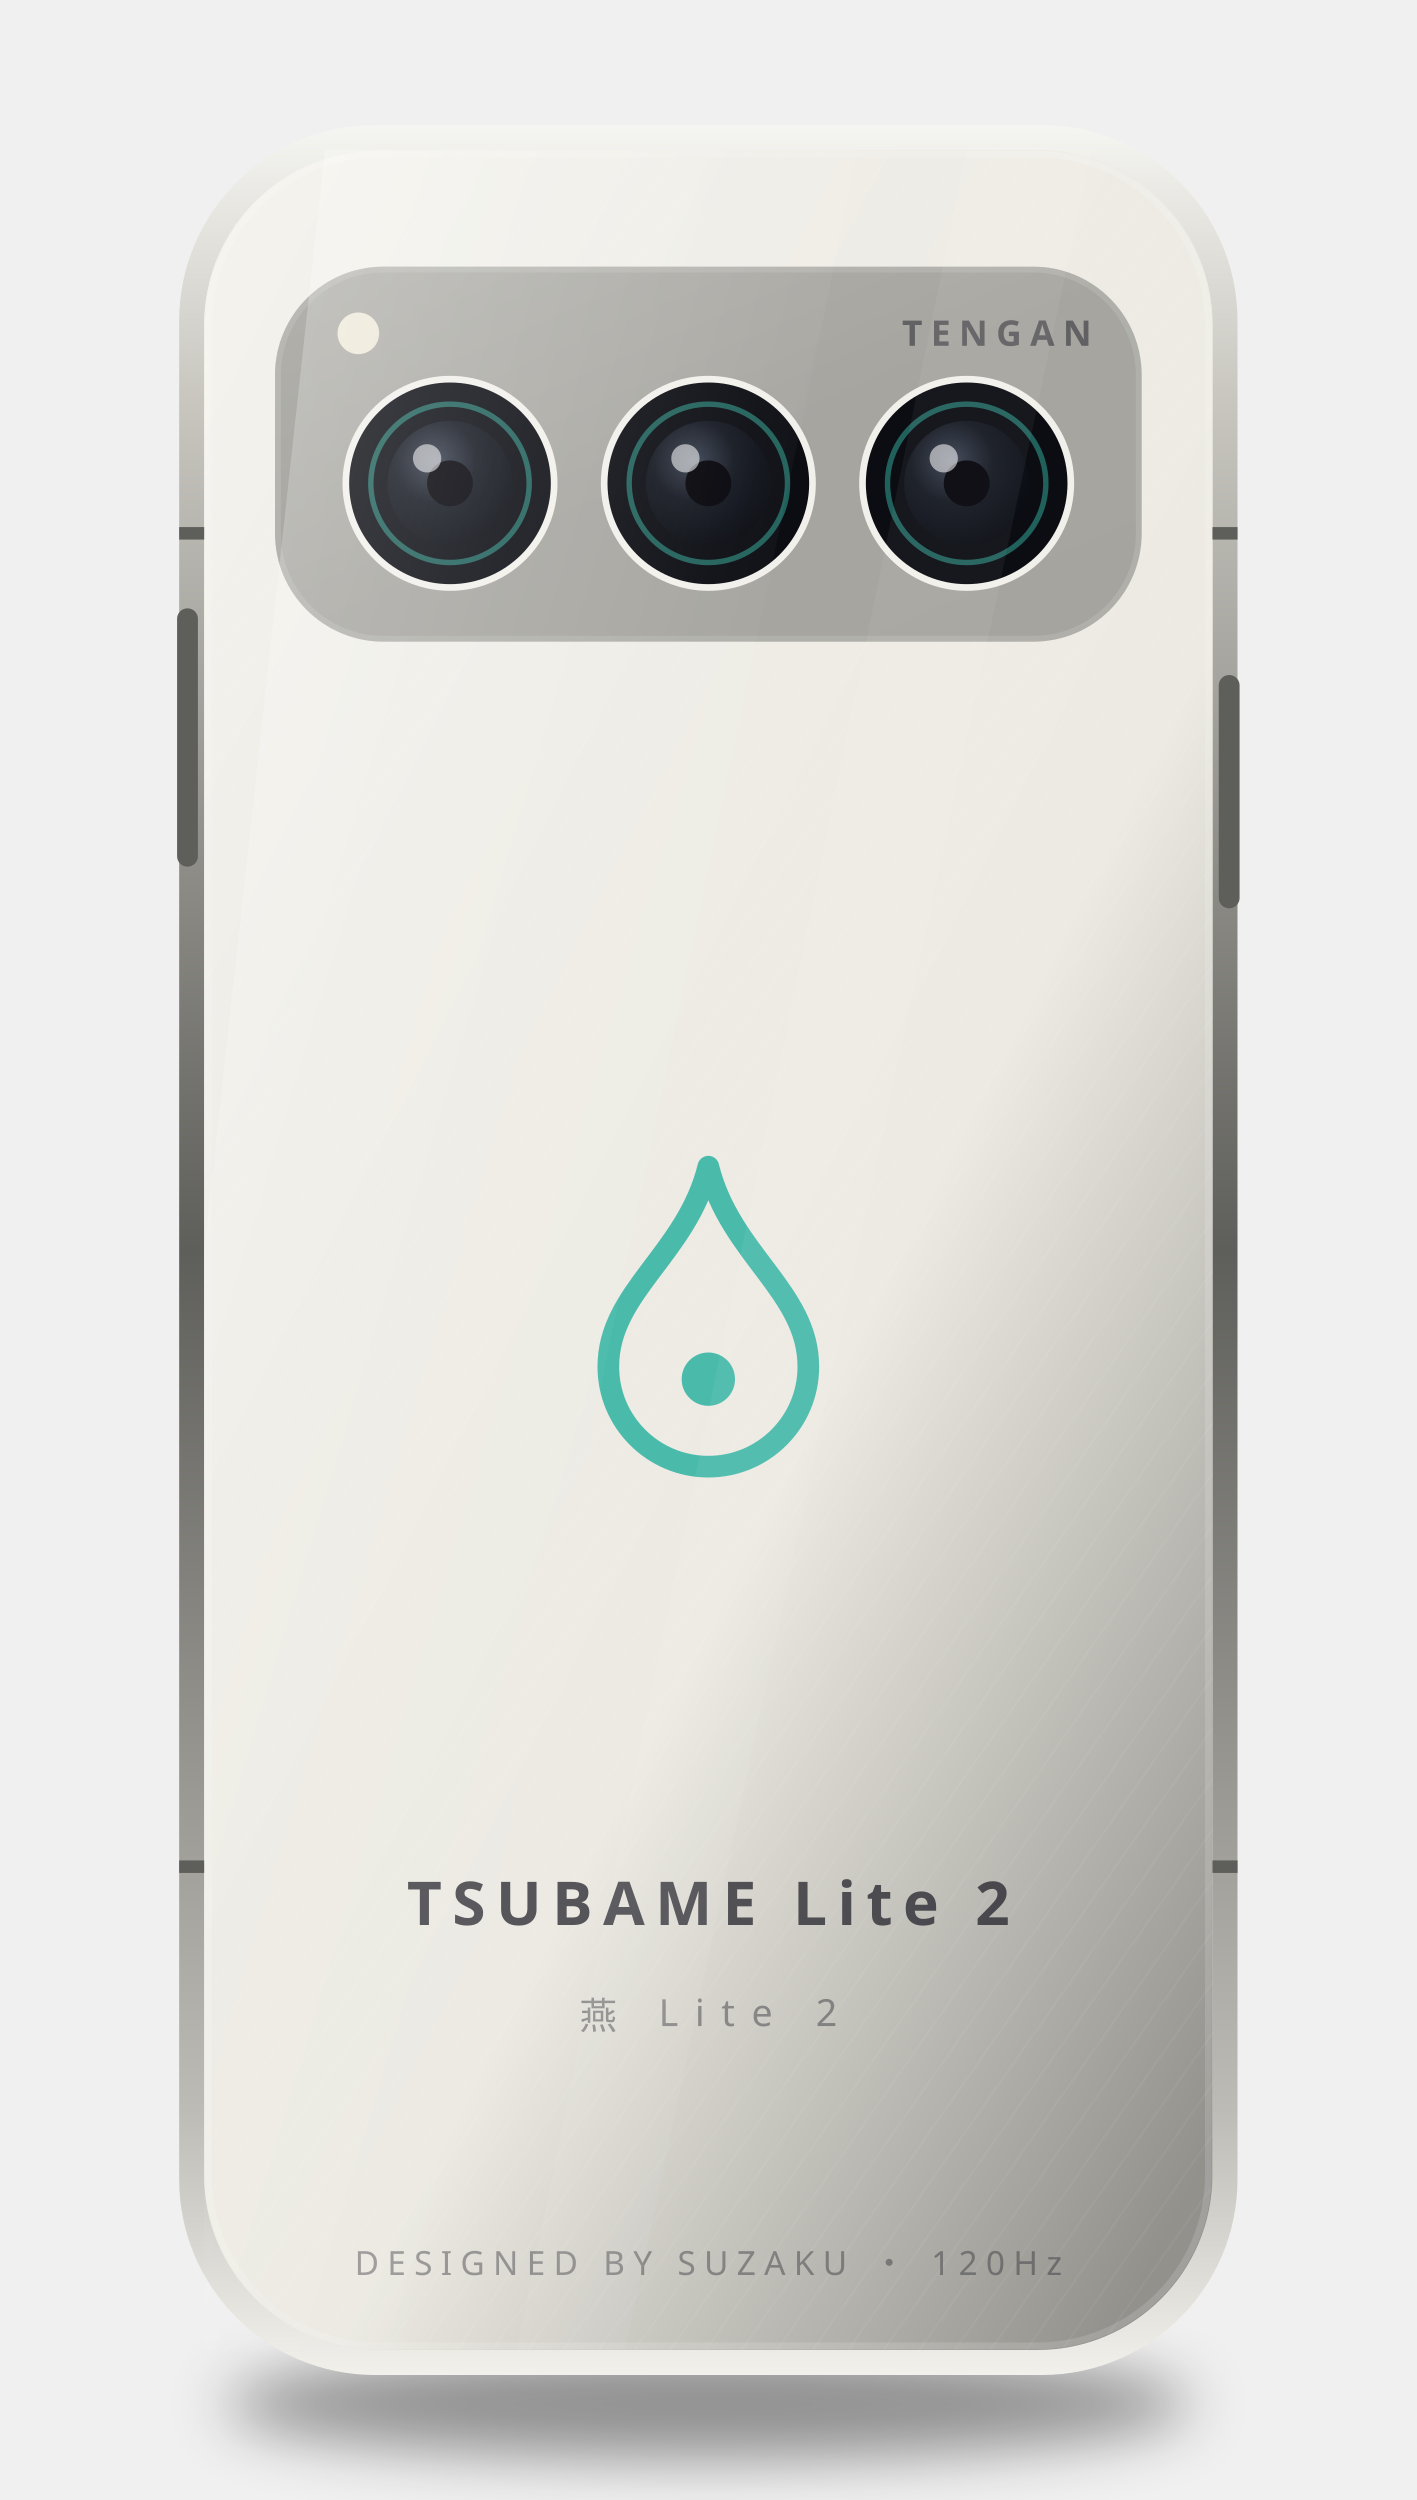
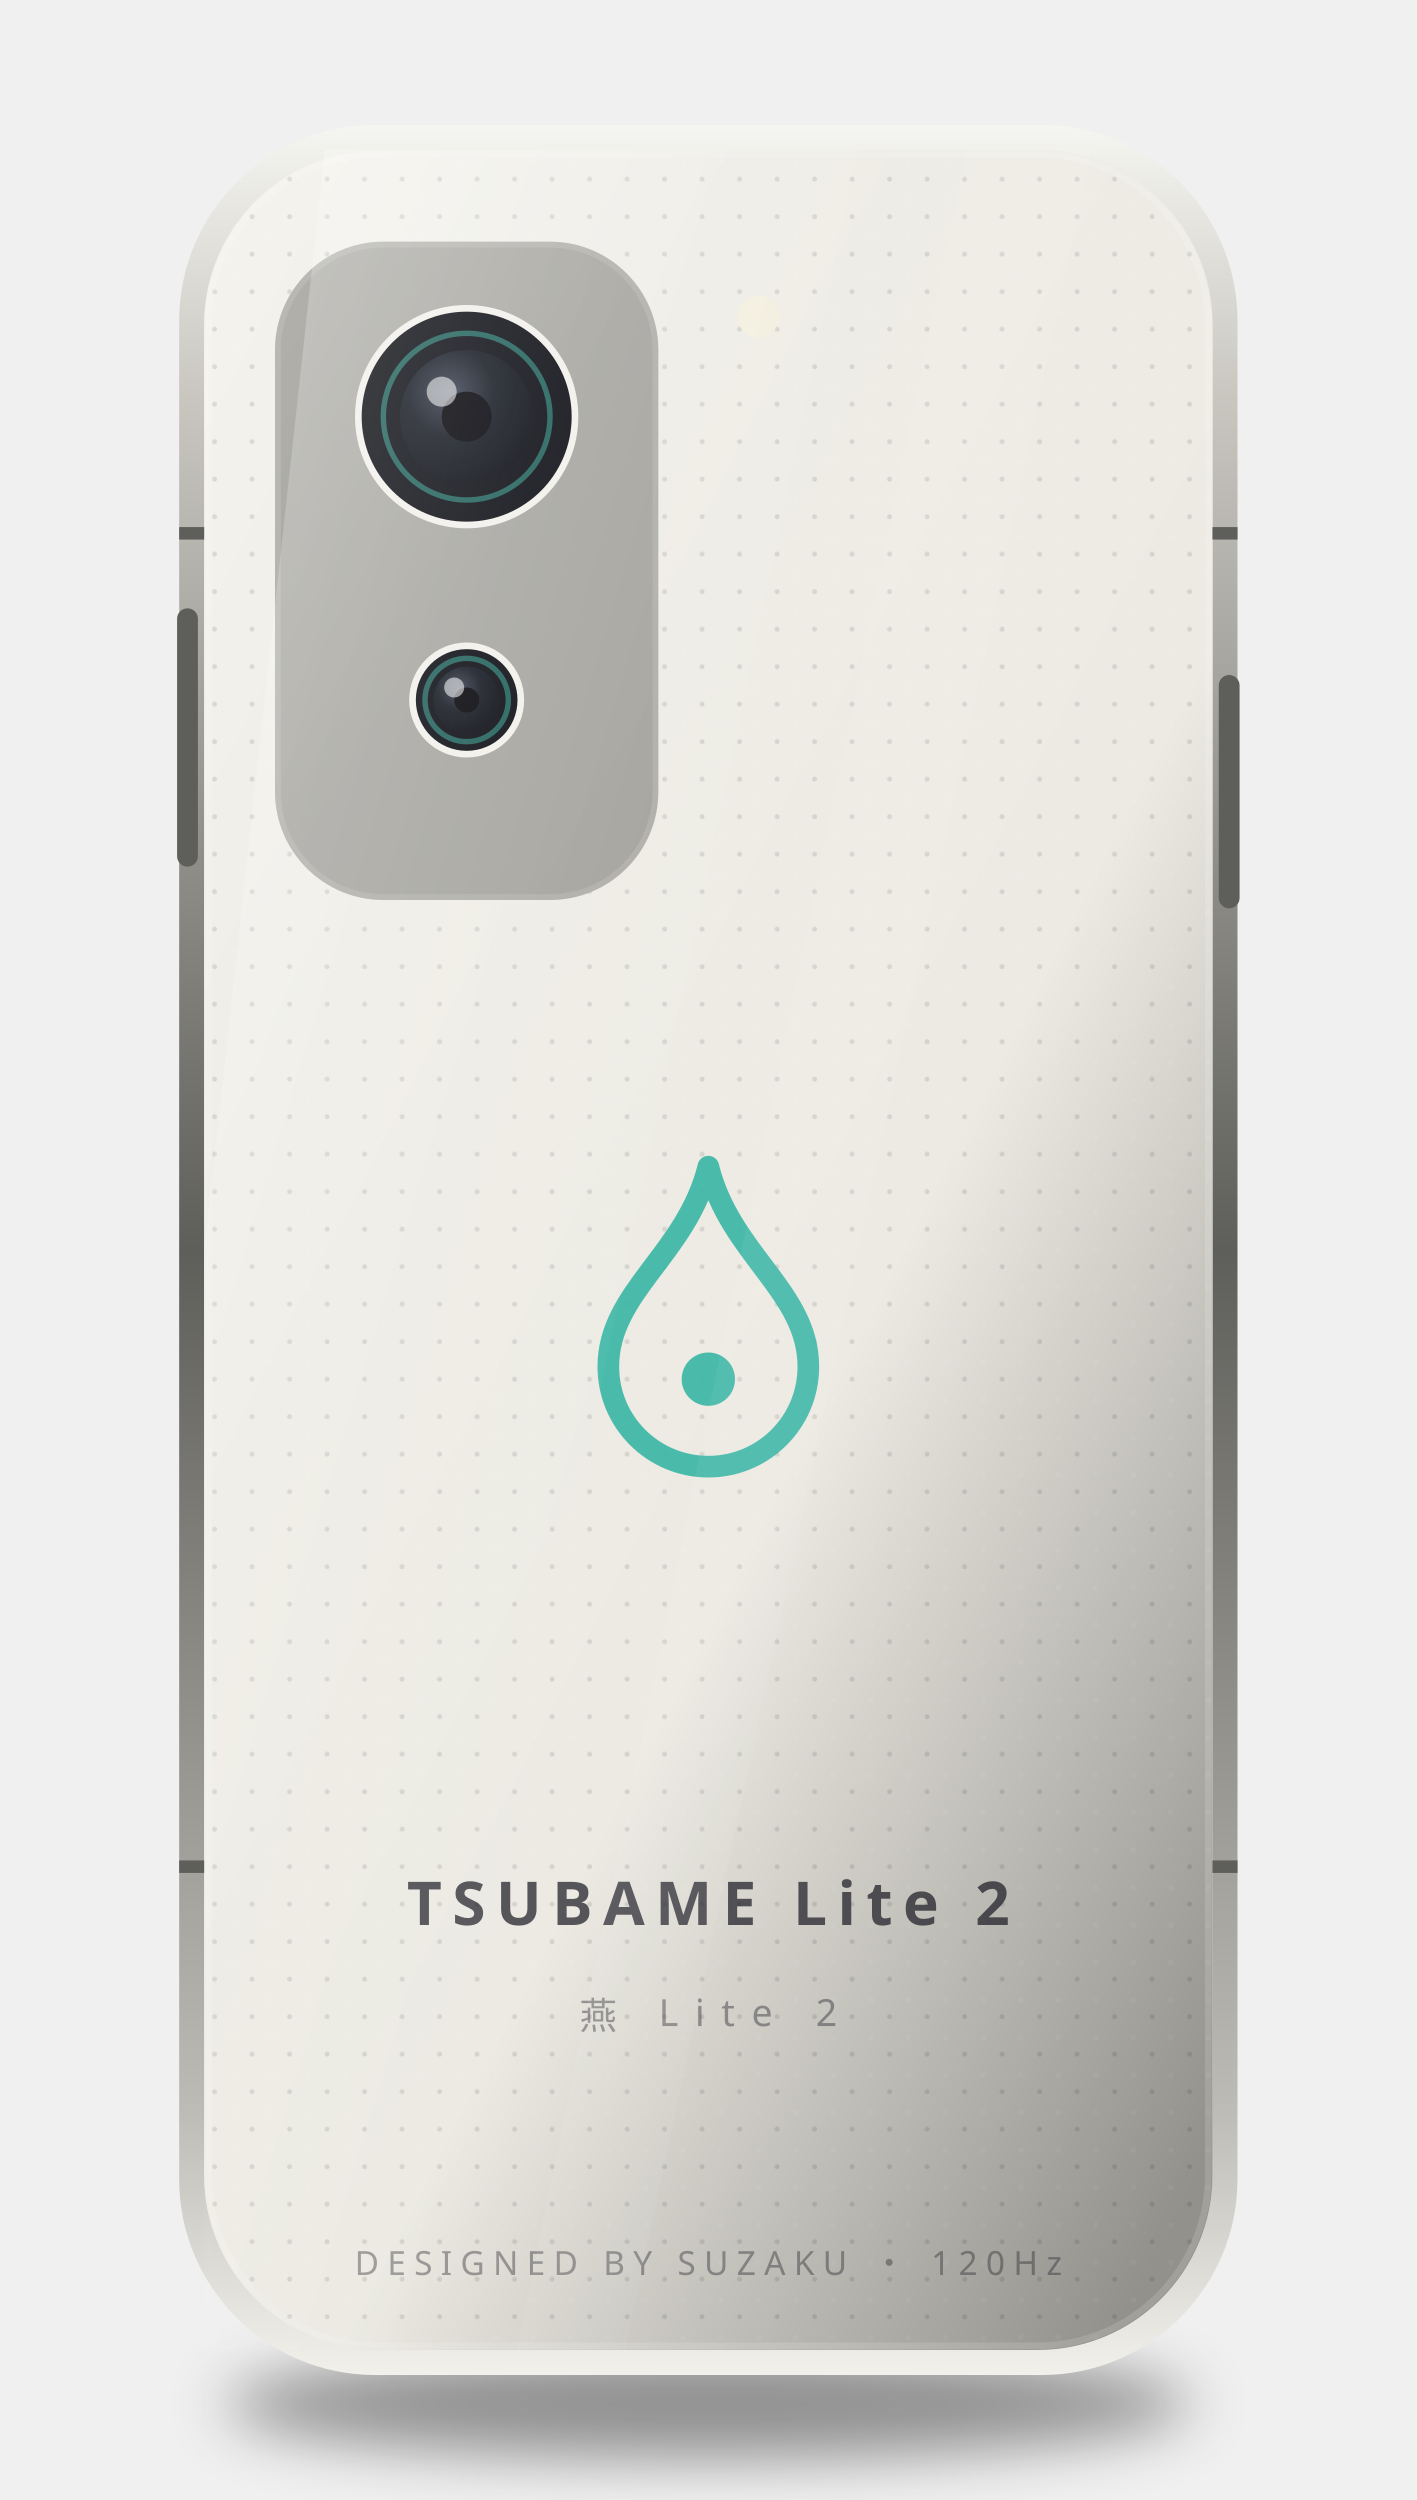
<svg xmlns="http://www.w3.org/2000/svg" viewBox="0 0 340 600" role="img" aria-label="TSUBAME Lite 2">
  <defs>
    <linearGradient id="bodytsubamelite20" x1="0" y1="0" x2="0.9" y2="1">
      <stop offset="0" stop-color="#f4f3ee" />
      <stop offset="0.28" stop-color="#efede7" />
      <stop offset="0.62" stop-color="#eceae2" />
      <stop offset="1" stop-color="#92918c" />
    </linearGradient>
    <linearGradient id="frametsubamelite20" x1="0" y1="0" x2="0" y2="1">
      <stop offset="0" stop-color="#f6f6f2" />
      <stop offset="0.12" stop-color="#c9c7c0" />
      <stop offset="0.5" stop-color="#5e5e5a" />
      <stop offset="0.88" stop-color="#bdbbb5" />
      <stop offset="1" stop-color="#f3f1ec" />
    </linearGradient>
    <radialGradient id="lenstsubamelite20" cx="0.38" cy="0.32" r="0.95">
      <stop offset="0" stop-color="#3c4454" />
      <stop offset="0.35" stop-color="#141821" />
      <stop offset="1" stop-color="#04040a" />
    </radialGradient>
    <linearGradient id="sheentsubamelite20" x1="0" y1="0" x2="1" y2="1">
      <stop offset="0" stop-color="#ffffff" stop-opacity="0.28" />
      <stop offset="0.5" stop-color="#ffffff" stop-opacity="0.03" />
      <stop offset="1" stop-color="#ffffff" stop-opacity="0" />
    </linearGradient>
-     <pattern id="textsubamelite20" width="7" height="7" patternUnits="userSpaceOnUse" patternTransform="rotate(35)">
-       <path d="M0 0 V7" stroke="#ffffff" stroke-opacity="0.045" stroke-width="1" />
+     <pattern id="textsubamelite20" width="9" height="9" patternUnits="userSpaceOnUse">
+       <circle cx="2" cy="3" r="0.7" fill="#ffffff" fill-opacity="0.045" />
+       <circle cx="6.5" cy="7" r="0.6" fill="#000000" fill-opacity="0.1" />
    </pattern>
    <filter id="softtsubamelite20" x="-40%" y="-40%" width="180%" height="180%">
      <feGaussianBlur stdDeviation="7" />
    </filter>
  </defs>
  <ellipse cx="170" cy="577" rx="116" ry="13" fill="#000000" opacity="0.4" filter="url(#softtsubamelite20)" />
  <rect x="43" y="30" width="254" height="540" rx="47" fill="url(#frametsubamelite20)" />
  <rect x="49" y="36" width="242" height="528" rx="42" fill="#eceae2" />
  <rect x="49" y="36" width="242" height="528" rx="42" fill="url(#bodytsubamelite20)" />
  <rect x="49" y="36" width="242" height="528" rx="42" fill="url(#textsubamelite20)" />
  <rect x="50" y="37" width="240" height="526" rx="41" fill="none" stroke="#ffffff" stroke-opacity="0.14" stroke-width="1.6" />
  <path d="M43 128 h6 M43 448 h6 M291 128 h6 M291 448 h6" stroke="#5e5e5a" stroke-width="3" />
-   <rect x="66" y="64" width="208" height="90" rx="26" fill="#a5a49e" />
-   <rect x="66" y="64" width="208" height="90" rx="26" fill="url(#sheentsubamelite20)" opacity="0.5" />
-   <rect x="66.7" y="64.7" width="206.6" height="88.6" rx="25.3" fill="none" stroke="#ffffff" stroke-opacity="0.12" stroke-width="1.4" />
-   <circle cx="86" cy="80" r="5" fill="#f4efdf" opacity="0.9" />
-   <text x="262" y="83" font-family="'Noto Sans JP',sans-serif" font-size="8.5" font-weight="700" fill="#1c1c26" opacity="0.5" text-anchor="end" letter-spacing="2">TENGAN</text>
-   <circle cx="108" cy="116" r="25" fill="#0b0d13" stroke="#f2f0eb" stroke-width="1.6" />
-   <circle cx="108" cy="116" r="19" fill="none" stroke="#38b6a5" stroke-opacity="0.5" stroke-width="1.3" />
-   <circle cx="108" cy="116" r="15" fill="url(#lenstsubamelite20)" />
-   <circle cx="108" cy="116" r="5.5" fill="#04040a" />
-   <circle cx="102.5" cy="110" r="3.4" fill="#ffffff" opacity="0.55" />
-   <circle cx="170" cy="116" r="25" fill="#0b0d13" stroke="#f2f0eb" stroke-width="1.6" />
-   <circle cx="170" cy="116" r="19" fill="none" stroke="#38b6a5" stroke-opacity="0.5" stroke-width="1.3" />
-   <circle cx="170" cy="116" r="15" fill="url(#lenstsubamelite20)" />
-   <circle cx="170" cy="116" r="5.5" fill="#04040a" />
-   <circle cx="164.5" cy="110" r="3.4" fill="#ffffff" opacity="0.55" />
-   <circle cx="232" cy="116" r="25" fill="#0b0d13" stroke="#f2f0eb" stroke-width="1.6" />
-   <circle cx="232" cy="116" r="19" fill="none" stroke="#38b6a5" stroke-opacity="0.5" stroke-width="1.3" />
-   <circle cx="232" cy="116" r="15" fill="url(#lenstsubamelite20)" />
-   <circle cx="232" cy="116" r="5.5" fill="#04040a" />
-   <circle cx="226.5" cy="110" r="3.4" fill="#ffffff" opacity="0.55" />
+   <rect x="66" y="58" width="92" height="158" rx="26" fill="#a5a49e" />
+   <rect x="66" y="58" width="92" height="158" rx="26" fill="url(#sheentsubamelite20)" opacity="0.5" />
+   <rect x="66.7" y="58.7" width="90.6" height="156.6" rx="25.3" fill="none" stroke="#ffffff" stroke-opacity="0.12" stroke-width="1.4" />
+   <circle cx="182" cy="76" r="5" fill="#f4efdf" opacity="0.9" />
+   <circle cx="112" cy="100" r="26" fill="#0b0d13" stroke="#f2f0eb" stroke-width="1.6" />
+   <circle cx="112" cy="100" r="20" fill="none" stroke="#38b6a5" stroke-opacity="0.5" stroke-width="1.3" />
+   <circle cx="112" cy="100" r="16" fill="url(#lenstsubamelite20)" />
+   <circle cx="112" cy="100" r="6" fill="#04040a" />
+   <circle cx="106" cy="94" r="3.6" fill="#ffffff" opacity="0.55" />
+   <circle cx="112" cy="168" r="13" fill="#0b0d13" stroke="#f2f0eb" stroke-width="1.6" />
+   <circle cx="112" cy="168" r="10" fill="none" stroke="#38b6a5" stroke-opacity="0.5" stroke-width="1.3" />
+   <circle cx="112" cy="168" r="8" fill="url(#lenstsubamelite20)" />
+   <circle cx="112" cy="168" r="3" fill="#04040a" />
+   <circle cx="109" cy="165" r="2.4" fill="#ffffff" opacity="0.55" />
  <g transform="translate(122 268) scale(2)" opacity="0.9">
    <path d="M24 6 C21.4 16.5 12 21 12 30 a12 12 0 0 0 24 0 C36 21 26.6 16.5 24 6 Z" fill="none" stroke="#38b6a5" stroke-width="2.6" stroke-linejoin="round" />
    <circle cx="24" cy="31.5" r="3.2" fill="#38b6a5" />
  </g>
  <text x="170" y="462" font-family="'Noto Sans JP',sans-serif" font-size="14.5" font-weight="800" fill="#1c1c26" opacity="0.72" text-anchor="middle" letter-spacing="2.5">TSUBAME Lite 2</text>
  <text x="170" y="487" font-family="'Noto Sans JP',sans-serif" font-size="9" fill="#1c1c26" opacity="0.4" text-anchor="middle" letter-spacing="4">燕 Lite 2</text>
  <text x="170" y="546" font-family="'Noto Sans JP',sans-serif" font-size="8" fill="#1c1c26" opacity="0.38" text-anchor="middle" letter-spacing="2">DESIGNED BY SUZAKU ・ 120Hz</text>
  <path d="M78 36 L206 36 L96 564 L49 564 L49 300 Z" fill="url(#sheentsubamelite20)" />
  <path d="M232 36 L262 36 L150 564 L124 564 Z" fill="#ffffff" opacity="0.05" />
  <rect x="292.5" y="162" width="5" height="56" rx="2.5" fill="#5e5e5a" />
  <rect x="42.5" y="146" width="5" height="62" rx="2.5" fill="#5e5e5a" />
</svg>
